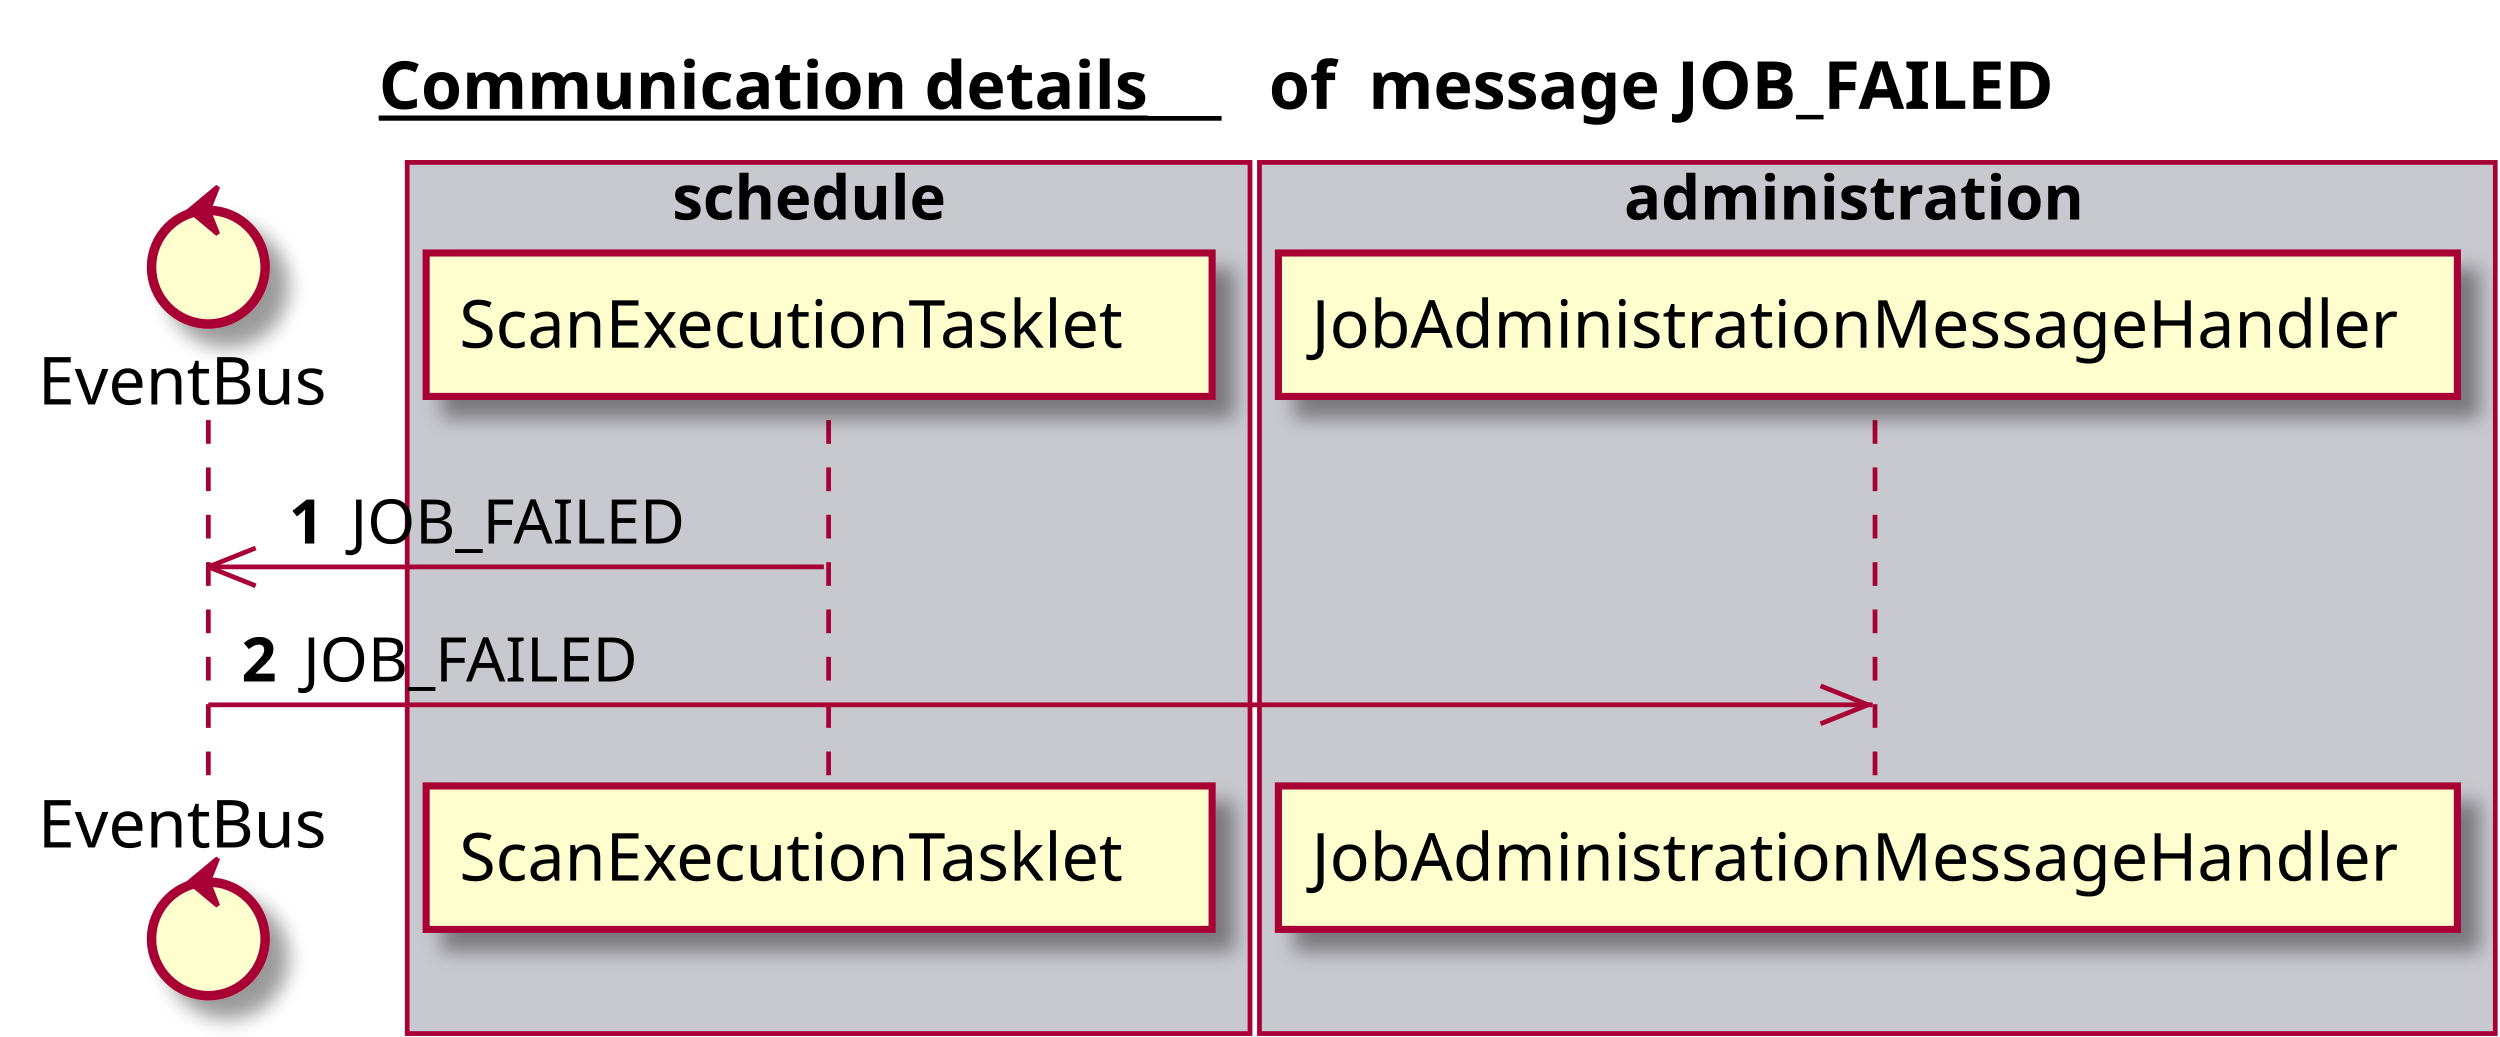
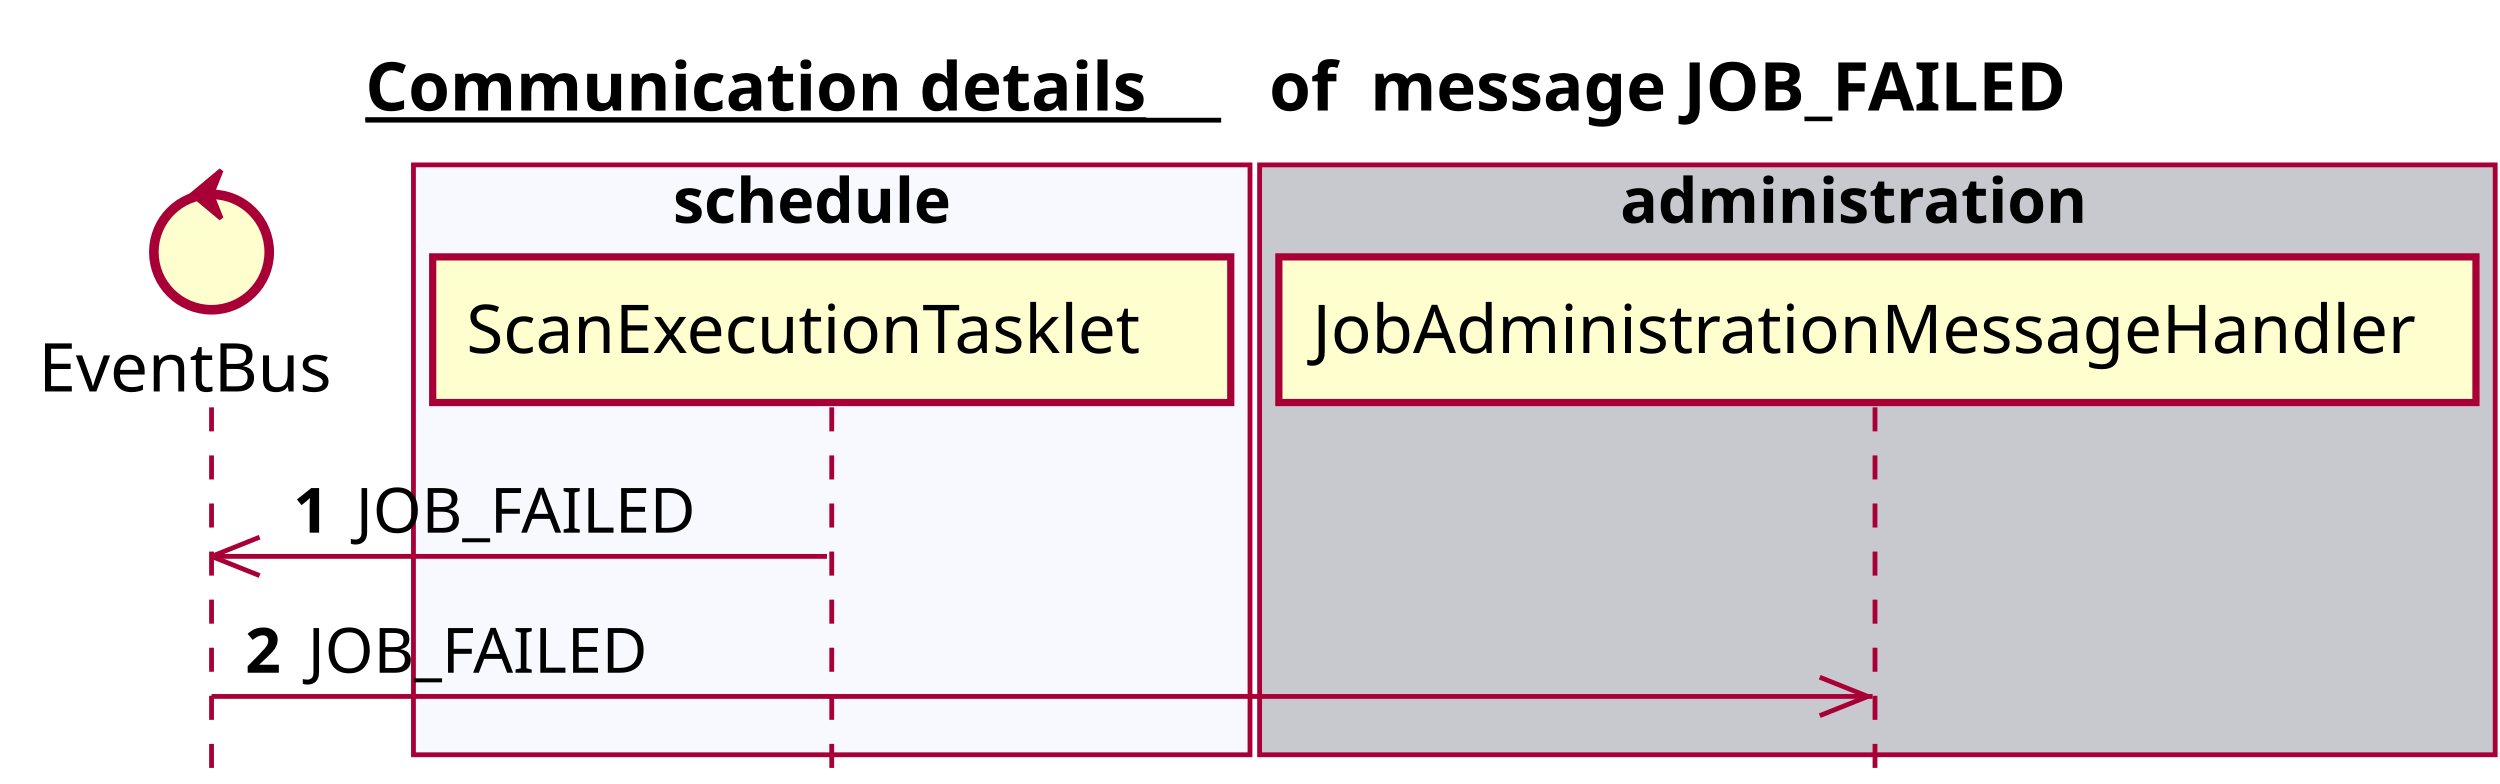
- <svg xmlns="http://www.w3.org/2000/svg" contentScriptType="application/ecmascript" contentStyleType="text/css" height="219px" preserveAspectRatio="none" style="width:528px;height:219px;" version="1.1" viewBox="0 0 528 219" width="528px" zoomAndPan="magnify">
-   <defs>
-     <filter height="300%" id="f3pbw18" width="300%" x="-1" y="-1">
-       <feGaussianBlur result="blurOut" stdDeviation="2.0" />
-       <feColorMatrix in="blurOut" result="blurOut2" type="matrix" values="0 0 0 0 0 0 0 0 0 0 0 0 0 0 0 0 0 0 .4 0" />
-       <feOffset dx="4.0" dy="4.0" in="blurOut2" result="blurOut3" />
-       <feBlend in="SourceGraphic" in2="blurOut3" mode="normal" />
-     </filter>
-   </defs>
+ <svg xmlns="http://www.w3.org/2000/svg" contentScriptType="application/ecmascript" contentStyleType="text/css" height="163px" preserveAspectRatio="none" style="width:520px;height:163px;" version="1.1" viewBox="0 0 520 163" width="520px" zoomAndPan="magnify">
+   <defs />
  <g>
-     <text fill="#000000" font-family="sans-serif" font-size="14" font-weight="bold" lengthAdjust="spacingAndGlyphs" text-decoration="underline" textLength="178" x="80" y="22.995">Communication details</text>
-     <line style="stroke: #000000; stroke-width: 1.0;" x1="80" x2="258" y1="24.995" y2="24.995" />
-     <text fill="#000000" font-family="sans-serif" font-size="14" font-weight="bold" lengthAdjust="spacingAndGlyphs" textLength="16" x="268" y="22.995">of</text>
-     <text fill="#000000" font-family="sans-serif" font-size="14" font-weight="bold" lengthAdjust="spacingAndGlyphs" textLength="162" x="289" y="22.995">message JOB_FAILED</text>
-     <rect fill="#C8C8CF" height="183.992" style="stroke: #A80036; stroke-width: 1.0;" width="178" x="86" y="34.297" />
-     <text fill="#000000" font-family="sans-serif" font-size="13" font-weight="bold" lengthAdjust="spacingAndGlyphs" textLength="66" x="142" y="46.364">schedule</text>
-     <rect fill="#C8C8CF" height="183.992" style="stroke: #A80036; stroke-width: 1.0;" width="261" x="266" y="34.297" />
-     <text fill="#000000" font-family="sans-serif" font-size="13" font-weight="bold" lengthAdjust="spacingAndGlyphs" textLength="107" x="343" y="46.364">administration</text>
-     <line style="stroke: #A80036; stroke-width: 1.0; stroke-dasharray: 5.0,5.0;" x1="44" x2="44" y1="88.727" y2="166.992" />
-     <line style="stroke: #A80036; stroke-width: 1.0; stroke-dasharray: 5.0,5.0;" x1="175" x2="175" y1="88.727" y2="166.992" />
-     <line style="stroke: #A80036; stroke-width: 1.0; stroke-dasharray: 5.0,5.0;" x1="396" x2="396" y1="88.727" y2="166.992" />
-     <text fill="#000000" font-family="sans-serif" font-size="14" lengthAdjust="spacingAndGlyphs" textLength="66" x="8" y="85.425">EventBus</text>
-     <ellipse cx="44" cy="56.43" fill="#FEFECE" filter="url(#f3pbw18)" rx="12" ry="12" style="stroke: #A80036; stroke-width: 2.0;" />
-     <polygon fill="#A80036" points="40,44.43,46,39.43,44,44.43,46,49.43,40,44.43" style="stroke: #A80036; stroke-width: 1.0;" />
-     <text fill="#000000" font-family="sans-serif" font-size="14" lengthAdjust="spacingAndGlyphs" textLength="66" x="8" y="178.987">EventBus</text>
-     <ellipse cx="44" cy="198.289" fill="#FEFECE" filter="url(#f3pbw18)" rx="12" ry="12" style="stroke: #A80036; stroke-width: 2.0;" />
-     <polygon fill="#A80036" points="40,186.289,46,181.289,44,186.289,46,191.289,40,186.289" style="stroke: #A80036; stroke-width: 1.0;" />
-     <rect fill="#FEFECE" filter="url(#f3pbw18)" height="30.297" style="stroke: #A80036; stroke-width: 1.5;" width="166" x="90" y="53.43" />
+     <text fill="#000000" font-family="sans-serif" font-size="14" font-weight="bold" lengthAdjust="spacingAndGlyphs" text-decoration="underline" textLength="178" x="76" y="22.995">Communication details</text>
+     <line style="stroke: #000000; stroke-width: 1.0;" x1="76" x2="254" y1="24.995" y2="24.995" />
+     <text fill="#000000" font-family="sans-serif" font-size="14" font-weight="bold" lengthAdjust="spacingAndGlyphs" textLength="16" x="264" y="22.995">of</text>
+     <text fill="#000000" font-family="sans-serif" font-size="14" font-weight="bold" lengthAdjust="spacingAndGlyphs" textLength="162" x="285" y="22.995">message JOB_FAILED</text>
+     <rect fill="#F8F8FF" height="122.695" style="stroke: #A80036; stroke-width: 1.0;" width="174" x="86" y="34.297" />
+     <text fill="#000000" font-family="sans-serif" font-size="13" font-weight="bold" lengthAdjust="spacingAndGlyphs" textLength="66" x="140" y="46.364">schedule</text>
+     <rect fill="#C8C8CF" height="122.695" style="stroke: #A80036; stroke-width: 1.0;" width="257" x="262" y="34.297" />
+     <text fill="#000000" font-family="sans-serif" font-size="13" font-weight="bold" lengthAdjust="spacingAndGlyphs" textLength="107" x="337" y="46.364">administration</text>
+     <line style="stroke: #A80036; stroke-width: 1.0; stroke-dasharray: 5.0,5.0;" x1="44" x2="44" y1="84.727" y2="162.992" />
+     <line style="stroke: #A80036; stroke-width: 1.0; stroke-dasharray: 5.0,5.0;" x1="173" x2="173" y1="84.727" y2="162.992" />
+     <line style="stroke: #A80036; stroke-width: 1.0; stroke-dasharray: 5.0,5.0;" x1="390" x2="390" y1="84.727" y2="162.992" />
+     <text fill="#000000" font-family="sans-serif" font-size="14" lengthAdjust="spacingAndGlyphs" textLength="66" x="8" y="81.425">EventBus</text>
+     <ellipse cx="44" cy="52.43" fill="#FEFECE" rx="12" ry="12" style="stroke: #A80036; stroke-width: 2.0;" />
+     <polygon fill="#A80036" points="40,40.43,46,35.43,44,40.43,46,45.43,40,40.43" style="stroke: #A80036; stroke-width: 1.0;" />
+     <rect fill="#FEFECE" height="30.297" style="stroke: #A80036; stroke-width: 1.5;" width="166" x="90" y="53.43" />
    <text fill="#000000" font-family="sans-serif" font-size="14" lengthAdjust="spacingAndGlyphs" textLength="152" x="97" y="73.425">ScanExecutionTasklet</text>
-     <rect fill="#FEFECE" filter="url(#f3pbw18)" height="30.297" style="stroke: #A80036; stroke-width: 1.5;" width="166" x="90" y="165.992" />
-     <text fill="#000000" font-family="sans-serif" font-size="14" lengthAdjust="spacingAndGlyphs" textLength="152" x="97" y="185.987">ScanExecutionTasklet</text>
-     <rect fill="#FEFECE" filter="url(#f3pbw18)" height="30.297" style="stroke: #A80036; stroke-width: 1.5;" width="249" x="270" y="53.43" />
-     <text fill="#000000" font-family="sans-serif" font-size="14" lengthAdjust="spacingAndGlyphs" textLength="235" x="277" y="73.425">JobAdministrationMessageHandler</text>
-     <rect fill="#FEFECE" filter="url(#f3pbw18)" height="30.297" style="stroke: #A80036; stroke-width: 1.5;" width="249" x="270" y="165.992" />
-     <text fill="#000000" font-family="sans-serif" font-size="14" lengthAdjust="spacingAndGlyphs" textLength="235" x="277" y="185.987">JobAdministrationMessageHandler</text>
-     <line style="stroke: #A80036; stroke-width: 1.0;" x1="44" x2="54" y1="119.727" y2="115.727" />
-     <line style="stroke: #A80036; stroke-width: 1.0;" x1="44" x2="54" y1="119.727" y2="123.727" />
-     <line style="stroke: #A80036; stroke-width: 1.0;" x1="44" x2="174" y1="119.727" y2="119.727" />
-     <text fill="#000000" font-family="sans-serif" font-size="13" font-weight="bold" lengthAdjust="spacingAndGlyphs" textLength="9" x="61" y="114.793">1</text>
-     <text fill="#000000" font-family="sans-serif" font-size="13" lengthAdjust="spacingAndGlyphs" textLength="73" x="74" y="114.793">JOB_FAILED</text>
-     <line style="stroke: #A80036; stroke-width: 1.0;" x1="394.5" x2="384.5" y1="148.859" y2="144.859" />
-     <line style="stroke: #A80036; stroke-width: 1.0;" x1="394.5" x2="384.5" y1="148.859" y2="152.859" />
-     <line style="stroke: #A80036; stroke-width: 1.0;" x1="44" x2="395.5" y1="148.859" y2="148.859" />
-     <text fill="#000000" font-family="sans-serif" font-size="13" font-weight="bold" lengthAdjust="spacingAndGlyphs" textLength="9" x="51" y="143.926">2</text>
-     <text fill="#000000" font-family="sans-serif" font-size="13" lengthAdjust="spacingAndGlyphs" textLength="73" x="64" y="143.926">JOB_FAILED</text>
+     <rect fill="#FEFECE" height="30.297" style="stroke: #A80036; stroke-width: 1.5;" width="249" x="266" y="53.43" />
+     <text fill="#000000" font-family="sans-serif" font-size="14" lengthAdjust="spacingAndGlyphs" textLength="235" x="273" y="73.425">JobAdministrationMessageHandler</text>
+     <line style="stroke: #A80036; stroke-width: 1.0;" x1="44" x2="54" y1="115.727" y2="111.727" />
+     <line style="stroke: #A80036; stroke-width: 1.0;" x1="44" x2="54" y1="115.727" y2="119.727" />
+     <line style="stroke: #A80036; stroke-width: 1.0;" x1="44" x2="172" y1="115.727" y2="115.727" />
+     <text fill="#000000" font-family="sans-serif" font-size="13" font-weight="bold" lengthAdjust="spacingAndGlyphs" textLength="9" x="61" y="110.793">1</text>
+     <text fill="#000000" font-family="sans-serif" font-size="13" lengthAdjust="spacingAndGlyphs" textLength="73" x="74" y="110.793">JOB_FAILED</text>
+     <line style="stroke: #A80036; stroke-width: 1.0;" x1="388.5" x2="378.5" y1="144.859" y2="140.859" />
+     <line style="stroke: #A80036; stroke-width: 1.0;" x1="388.5" x2="378.5" y1="144.859" y2="148.859" />
+     <line style="stroke: #A80036; stroke-width: 1.0;" x1="44" x2="389.5" y1="144.859" y2="144.859" />
+     <text fill="#000000" font-family="sans-serif" font-size="13" font-weight="bold" lengthAdjust="spacingAndGlyphs" textLength="9" x="51" y="139.926">2</text>
+     <text fill="#000000" font-family="sans-serif" font-size="13" lengthAdjust="spacingAndGlyphs" textLength="73" x="64" y="139.926">JOB_FAILED</text>
  </g>
</svg>
